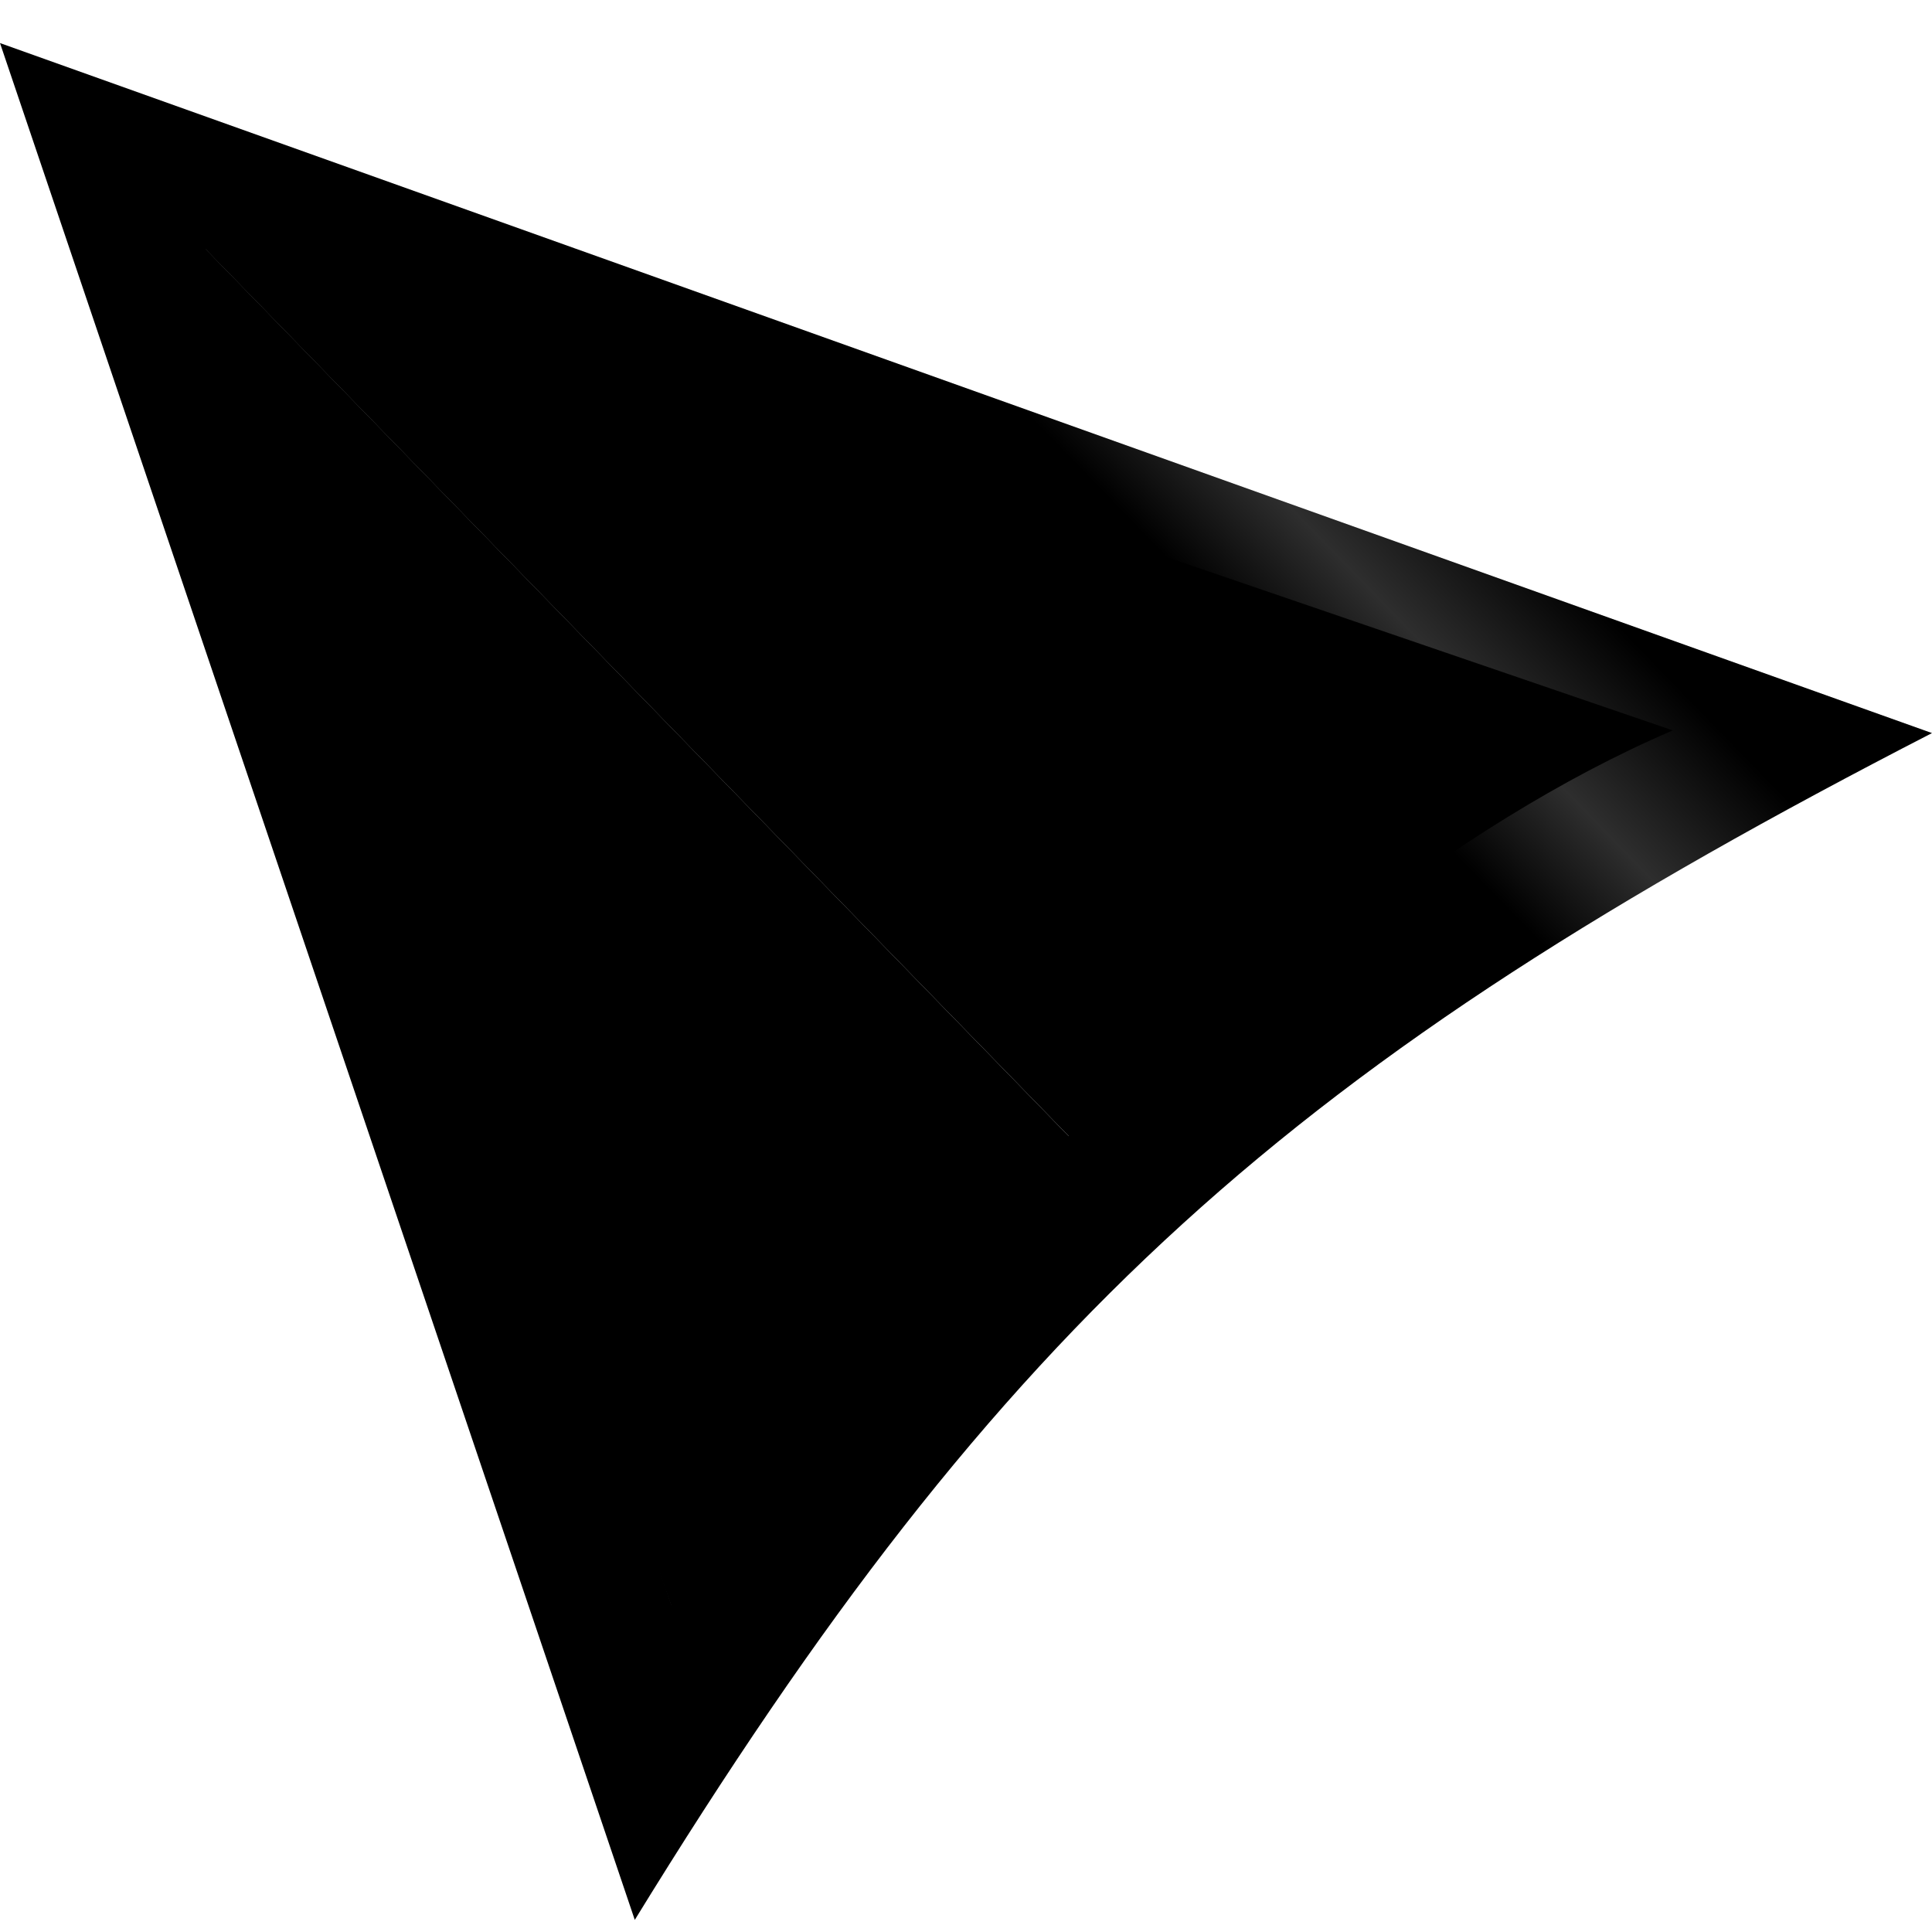
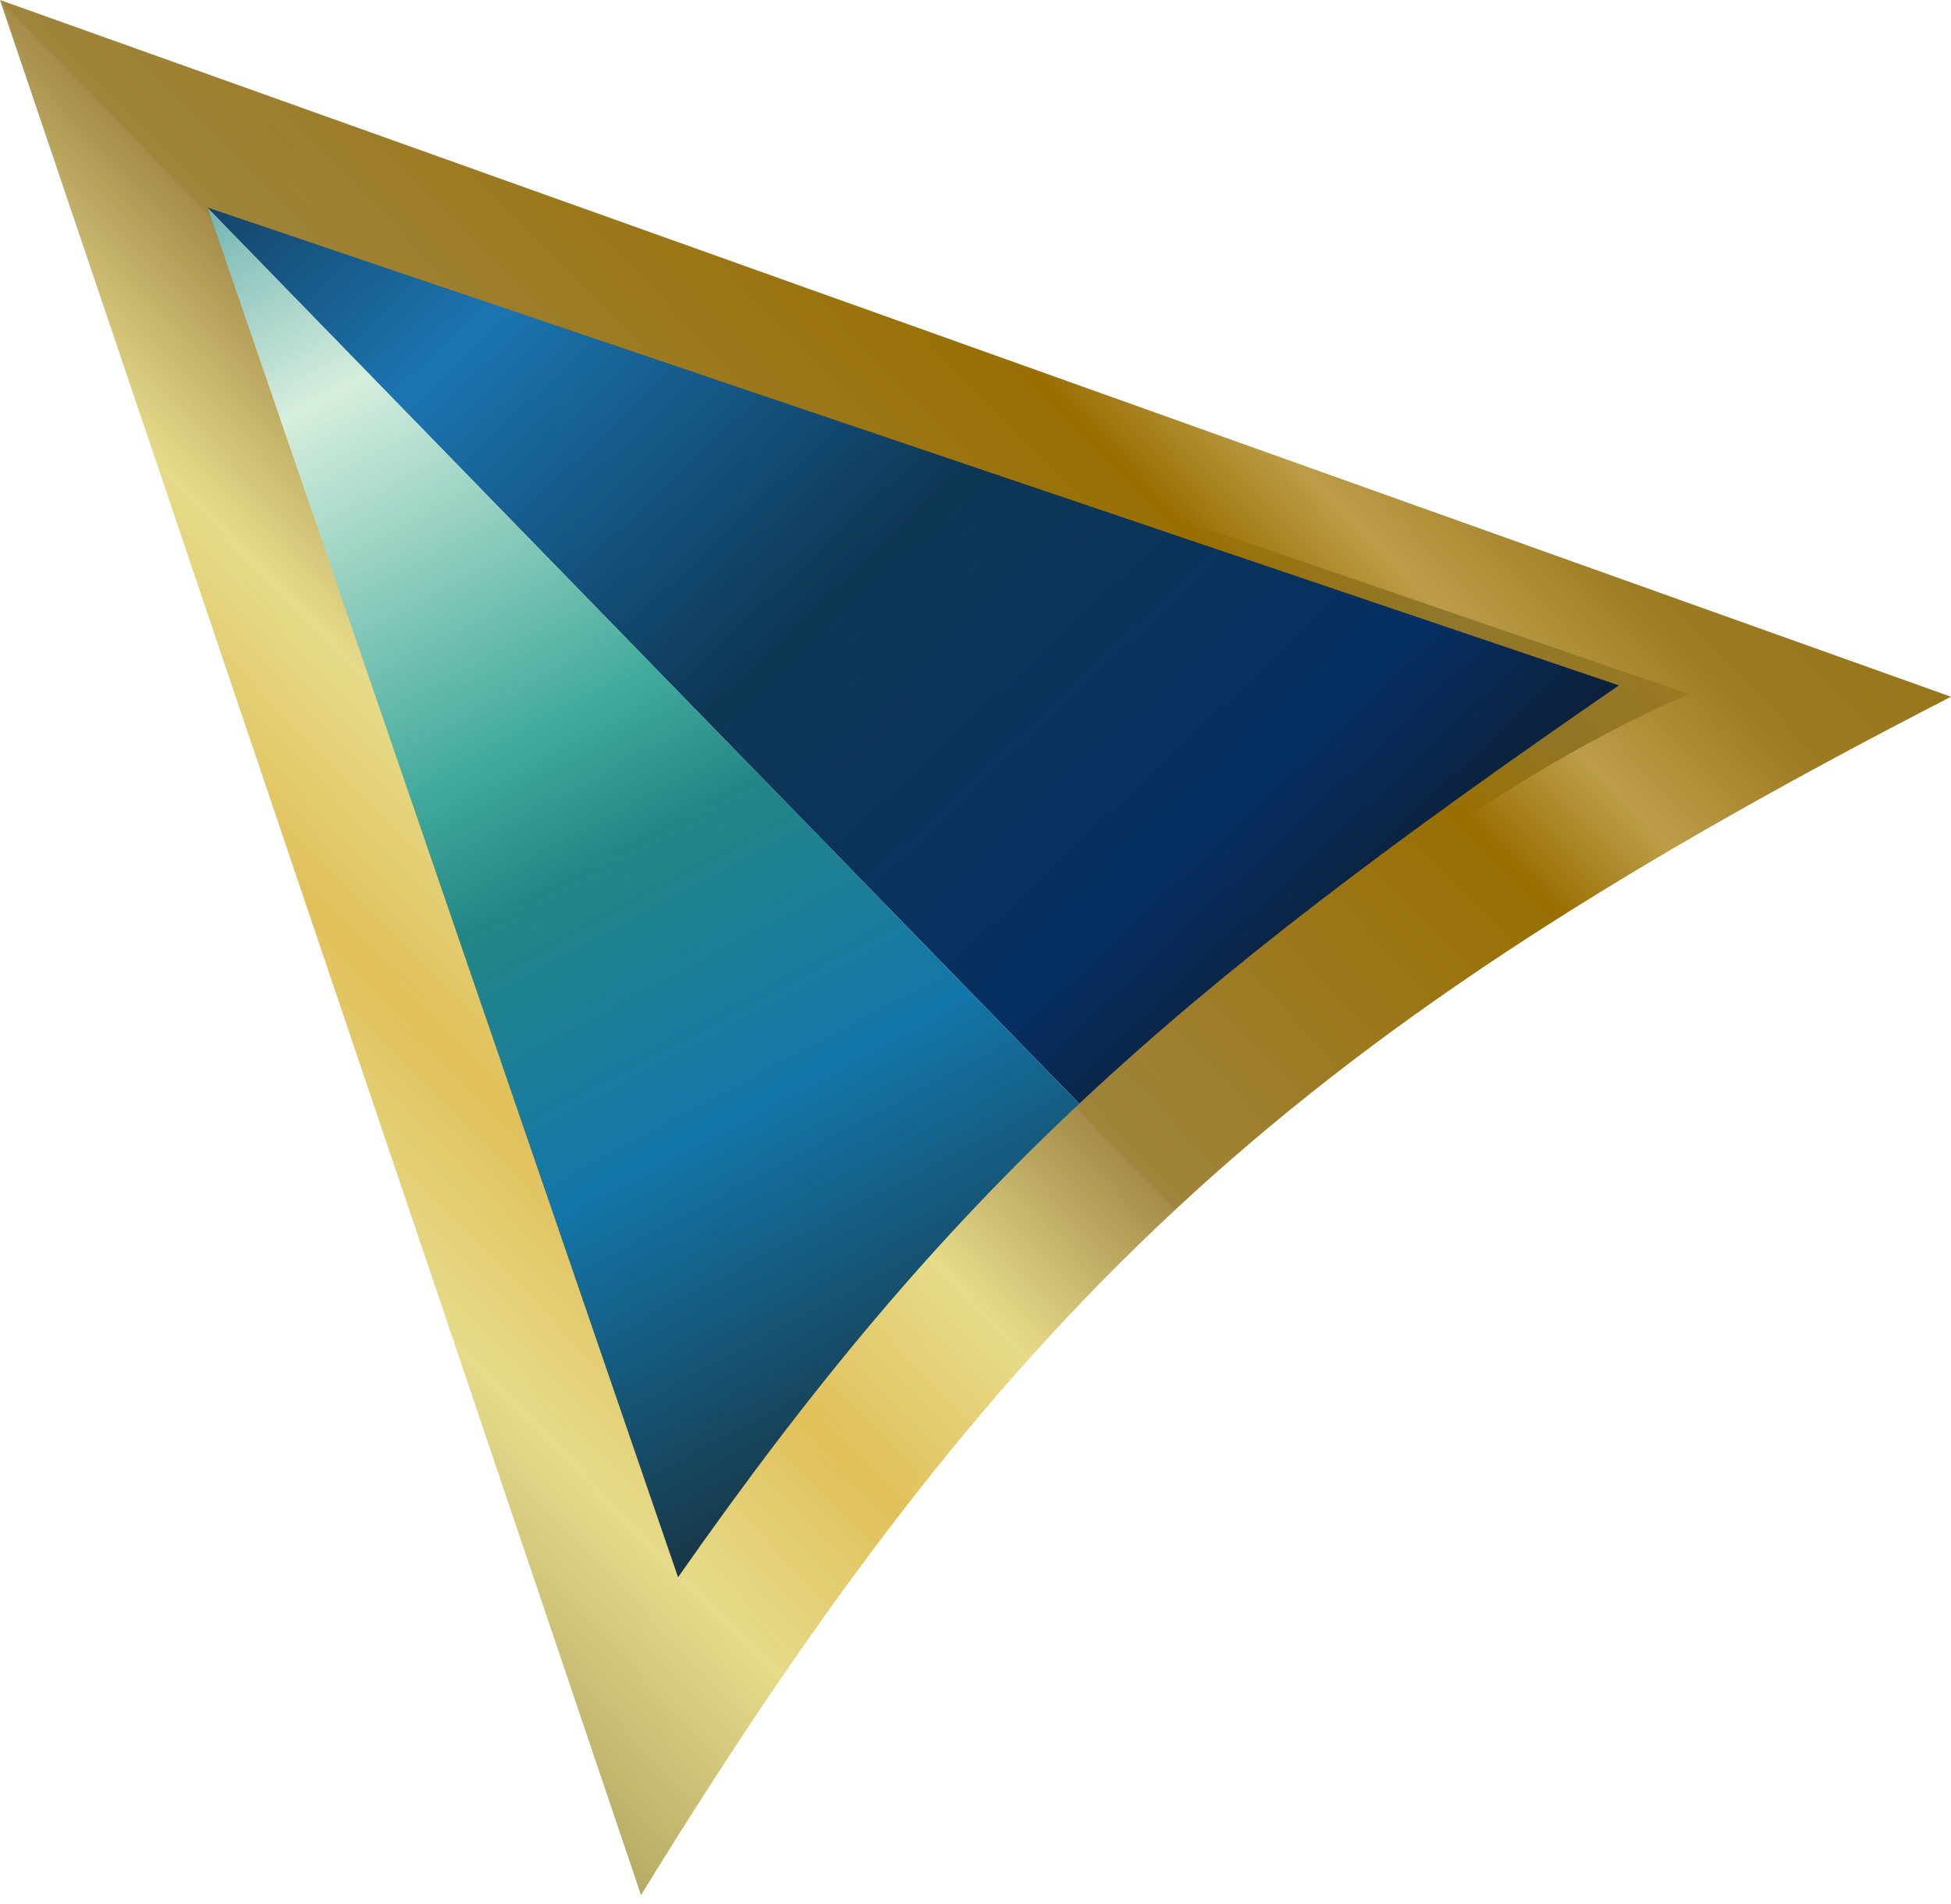
- <svg xmlns="http://www.w3.org/2000/svg" width="41" height="41" viewBox="0 0 41 41" fill="none">
-   <path d="M3.704 4.612L35.5 15.5C30.685 17.563 26.413 21.391 22.976 24.415L3.704 4.612Z" fill="url(#paint0_linear_520_28888)" />
-   <path d="M14.393 34.499L3.951 4.859L22.976 24.415C18.436 28.116 17.793 30.067 14.393 34.499Z" fill="url(#paint1_linear_520_28888)" />
-   <path fill-rule="evenodd" clip-rule="evenodd" d="M0 0.914L41 15.557C27.439 22.536 21.324 27.961 13.471 40.743L0 0.914ZM4.362 5.276L14.249 34.063C20.008 25.835 24.56 21.833 34.022 15.318L4.362 5.276Z" fill="url(#paint2_linear_520_28888)" />
+ <svg xmlns="http://www.w3.org/2000/svg" width="41" height="40" viewBox="0 0 41 40" fill="none">
+   <path d="M3.704 3.698L35.5 14.586C30.685 16.649 26.413 20.477 22.976 23.5L3.704 3.698Z" fill="url(#paint0_linear_520_28888)" />
+   <path d="M14.393 33.585L3.951 3.945L22.976 23.5C18.436 27.202 17.793 29.153 14.393 33.585Z" fill="url(#paint1_linear_520_28888)" />
+   <path fill-rule="evenodd" clip-rule="evenodd" d="M0 0L41 14.643C27.439 21.622 21.324 27.047 13.471 39.829L0 0ZM4.362 4.362L14.249 33.149C20.008 24.921 24.56 20.918 34.022 14.404L4.362 4.362Z" fill="url(#paint2_linear_520_28888)" />
  <defs>
-     <linearGradient id="paint0_linear_520_28888" x1="3.245" y1="4.238" x2="24.51" y2="26.719" gradientUnits="userSpaceOnUse">
-       <stop stopColor="#133755" />
-       <stop offset="0.234" stopColor="#1B75B1" />
-       <stop offset="0.531" stopColor="#0E3755" />
-       <stop offset="0.823" stopColor="#062F63" />
-       <stop offset="1" stopColor="#0F1A28" />
+     <linearGradient id="paint0_linear_520_28888" x1="3.245" y1="3.324" x2="24.51" y2="25.804" gradientUnits="userSpaceOnUse">
+       <stop stop-color="#133755" />
+       <stop offset="0.234" stop-color="#1B75B1" />
+       <stop offset="0.531" stop-color="#0E3755" />
+       <stop offset="0.823" stop-color="#062F63" />
+       <stop offset="1" stop-color="#0F1A28" />
    </linearGradient>
-     <linearGradient id="paint1_linear_520_28888" x1="3.86" y1="4.908" x2="20.117" y2="35.359" gradientUnits="userSpaceOnUse">
-       <stop stopColor="#66AEAF" />
-       <stop offset="0.152" stopColor="#D6EEDD" />
-       <stop offset="0.39" stopColor="#43AB9D" />
-       <stop offset="0.481" stopColor="#238686" />
-       <stop offset="0.655" stopColor="#1376AA" />
-       <stop offset="0.889" stopColor="#183645" />
+     <linearGradient id="paint1_linear_520_28888" x1="3.86" y1="3.994" x2="20.117" y2="34.445" gradientUnits="userSpaceOnUse">
+       <stop stop-color="#66AEAF" />
+       <stop offset="0.152" stop-color="#D6EEDD" />
+       <stop offset="0.39" stop-color="#43AB9D" />
+       <stop offset="0.481" stop-color="#238686" />
+       <stop offset="0.655" stop-color="#1376AA" />
+       <stop offset="0.889" stop-color="#183645" />
    </linearGradient>
-     <linearGradient id="paint2_linear_520_28888" x1="41" y1="0.914" x2="9.89709e-08" y2="40.743" gradientUnits="userSpaceOnUse">
-       <stop stopColor="#886504" />
-       <stop offset="0.234" stopColor="#9C7B23" />
-       <stop offset="0.291" stopColor="#AE8720" stop-opacity="0.82" />
-       <stop offset="0.337" stopColor="#996F03" />
-       <stop offset="0.514" stopColor="#9F843B" />
-       <stop offset="0.515" stopColor="#A58C4A" />
-       <stop offset="0.591" stopColor="#E6DB8A" />
-       <stop offset="0.665" stopColor="#E1C05A" />
-       <stop offset="0.739" stopColor="#E6DB8A" />
-       <stop offset="1" stopColor="#5B521E" />
+     <linearGradient id="paint2_linear_520_28888" x1="41" y1="0" x2="9.89709e-08" y2="39.829" gradientUnits="userSpaceOnUse">
+       <stop stop-color="#886504" />
+       <stop offset="0.234" stop-color="#9C7B23" />
+       <stop offset="0.291" stop-color="#AE8720" stop-opacity="0.82" />
+       <stop offset="0.337" stop-color="#996F03" />
+       <stop offset="0.514" stop-color="#9F843B" />
+       <stop offset="0.515" stop-color="#A58C4A" />
+       <stop offset="0.591" stop-color="#E6DB8A" />
+       <stop offset="0.665" stop-color="#E1C05A" />
+       <stop offset="0.739" stop-color="#E6DB8A" />
+       <stop offset="1" stop-color="#5B521E" />
    </linearGradient>
  </defs>
</svg>
